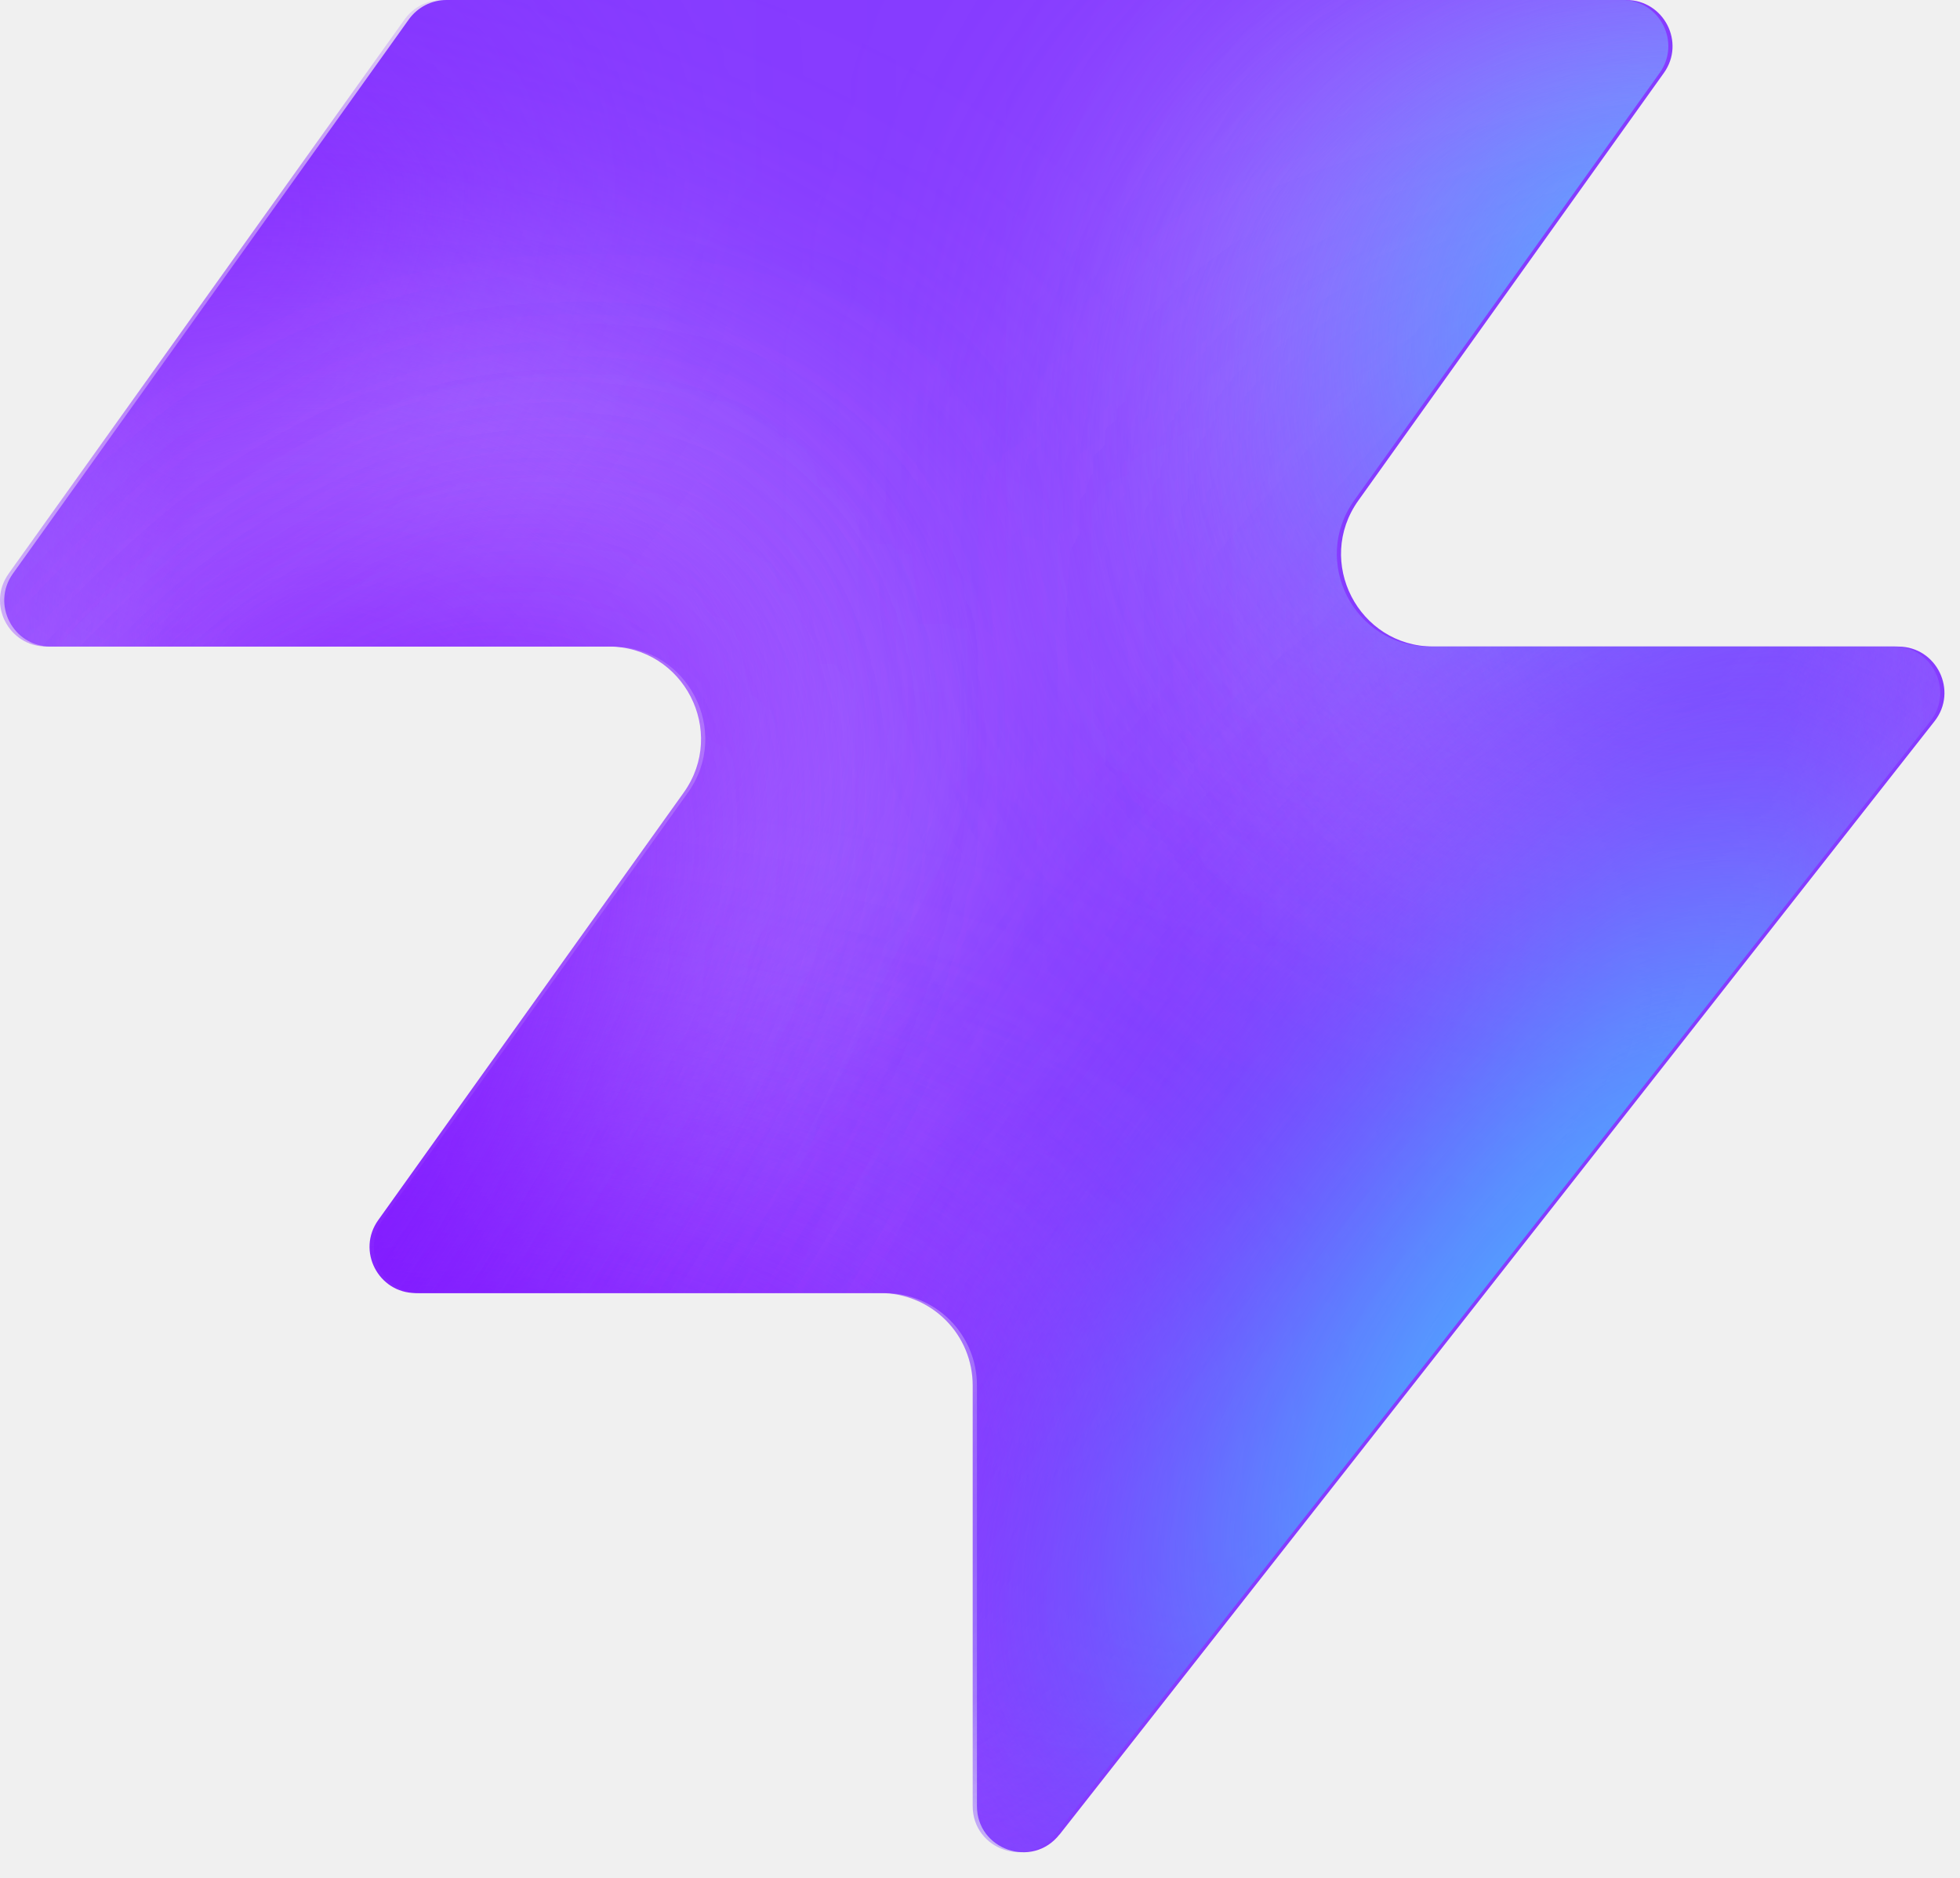
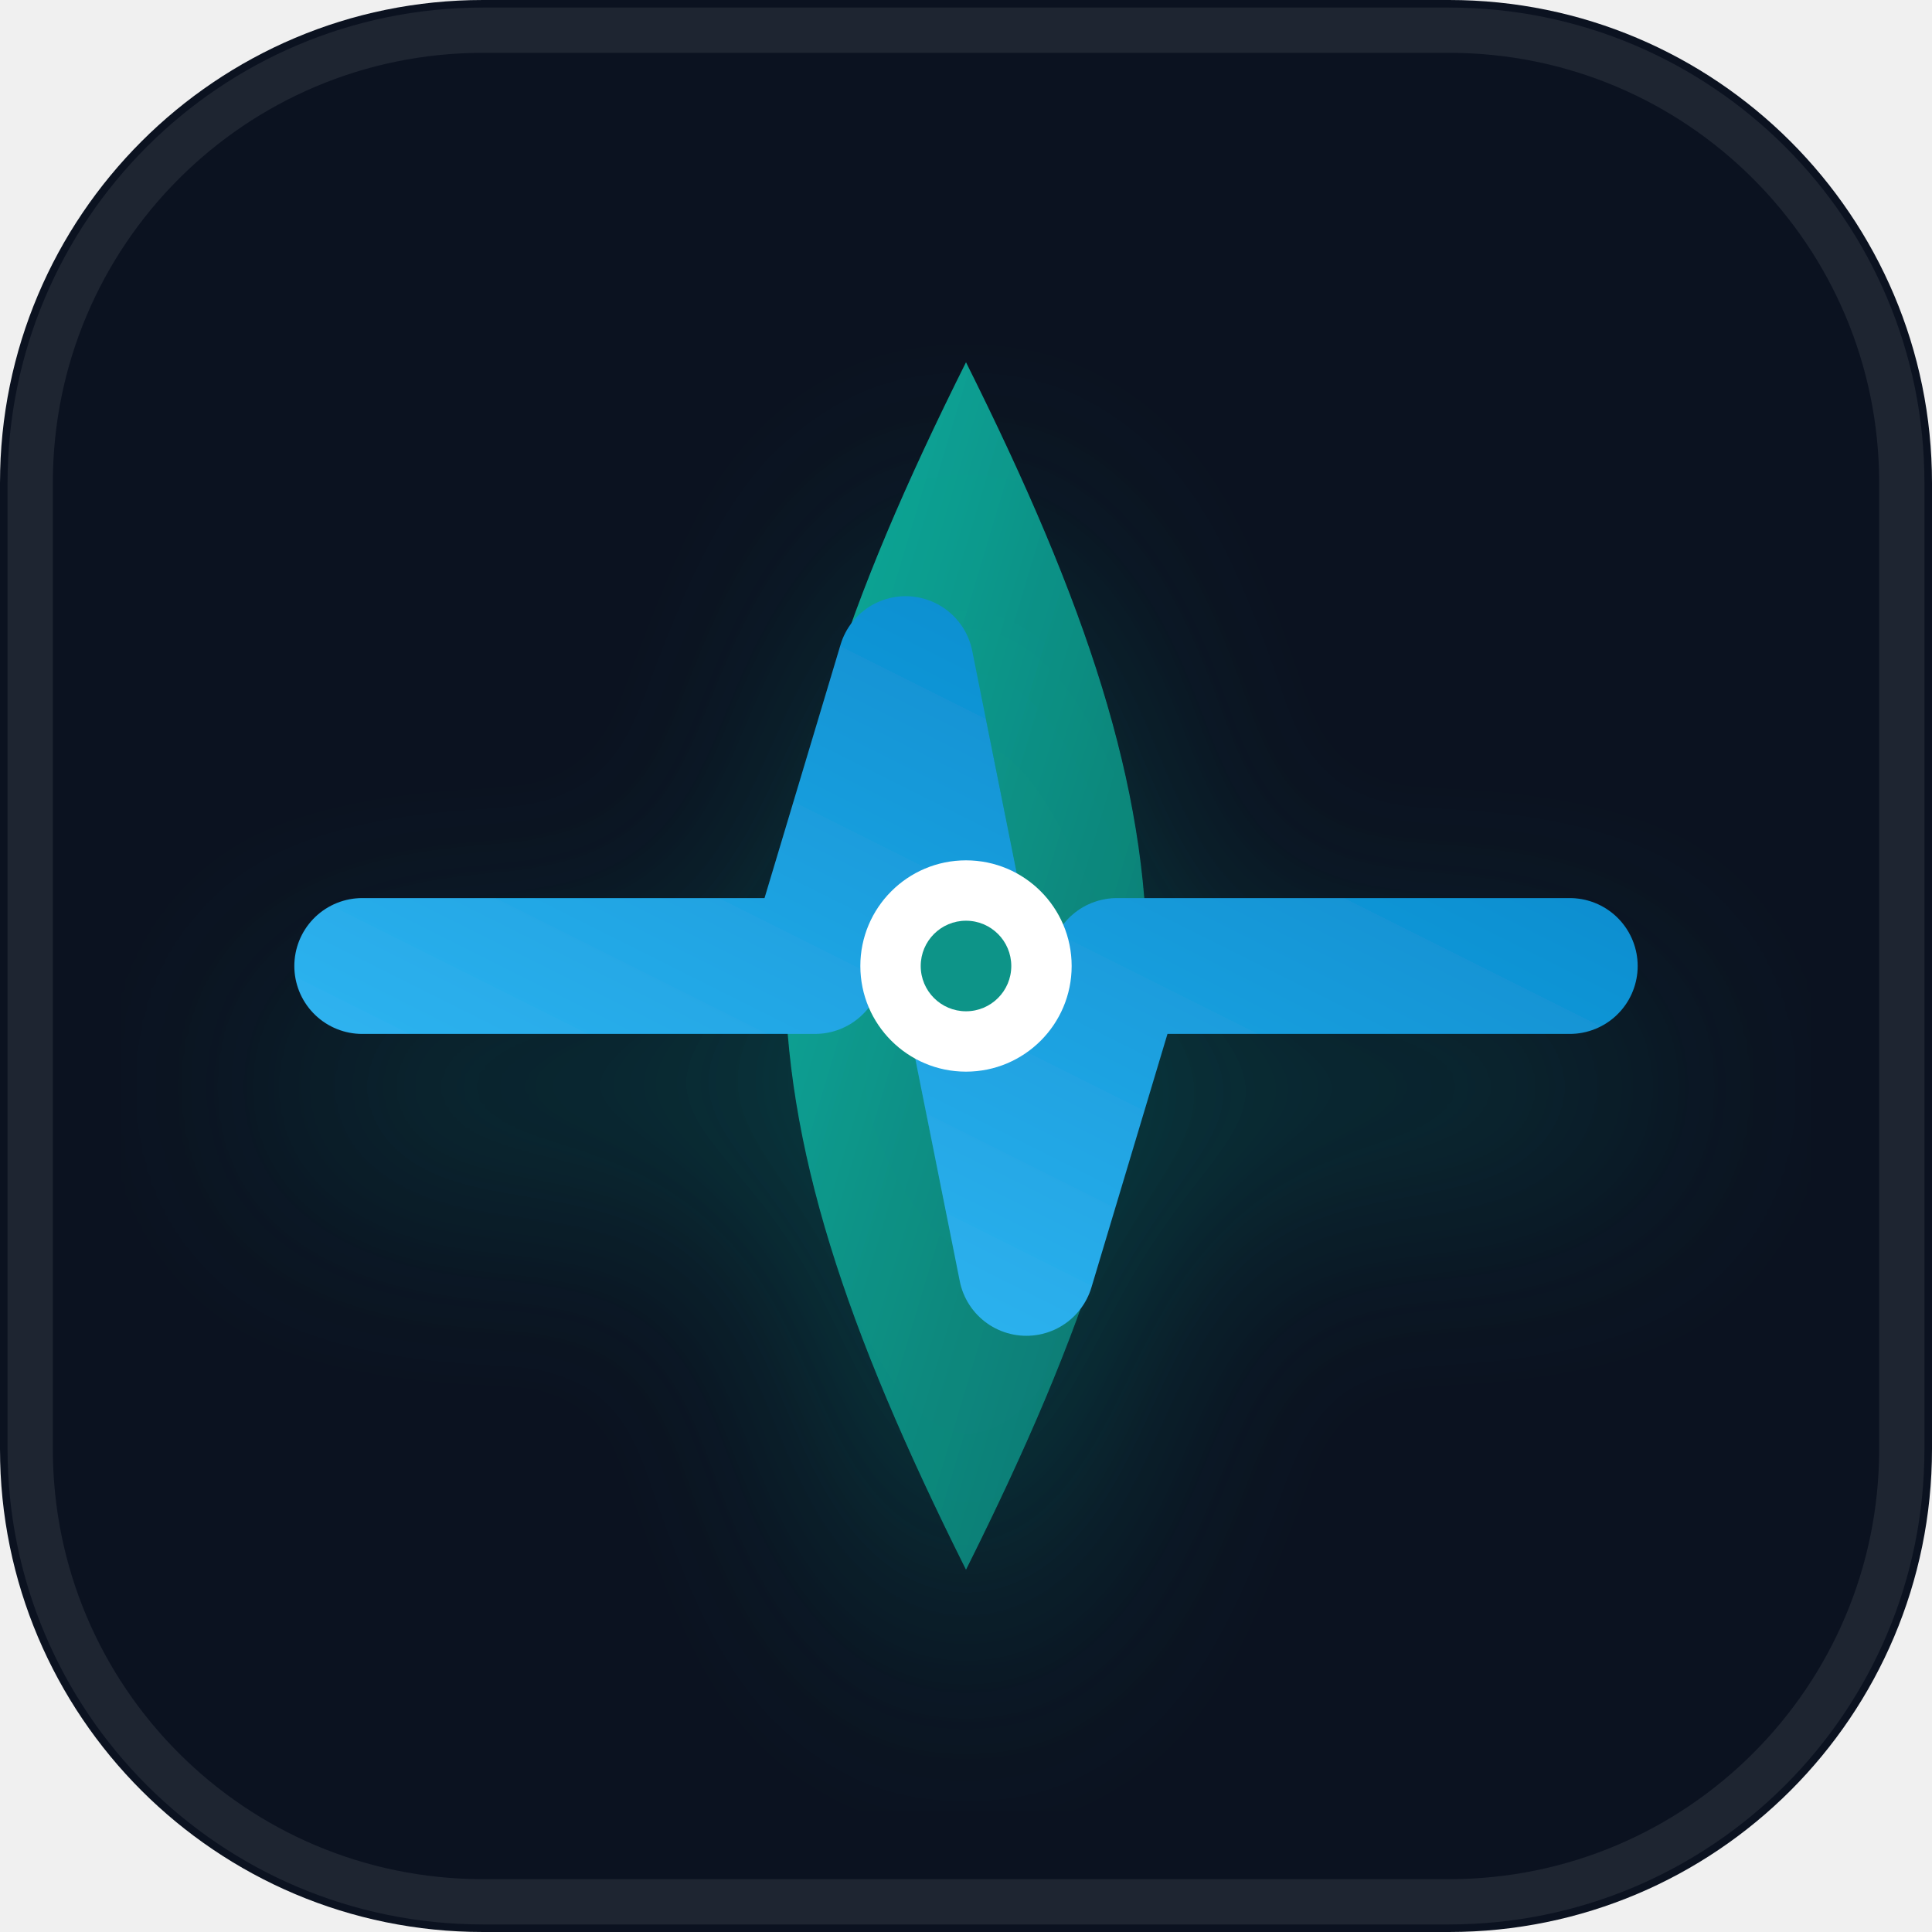
- <svg xmlns="http://www.w3.org/2000/svg" width="48" height="46" fill="none" viewBox="0 0 48 46">
-   <path fill="#863bff" d="M25.946 44.938c-.664.845-2.021.375-2.021-.698V33.937a2.26 2.26 0 0 0-2.262-2.262H10.287c-.92 0-1.456-1.04-.92-1.788l7.48-10.471c1.07-1.497 0-3.578-1.842-3.578H1.237c-.92 0-1.456-1.04-.92-1.788L10.013.474c.214-.297.556-.474.92-.474h28.894c.92 0 1.456 1.04.92 1.788l-7.48 10.471c-1.07 1.498 0 3.579 1.842 3.579h11.377c.943 0 1.473 1.088.89 1.83L25.947 44.94z" style="fill:#863bff;fill:color(display-p3 .525 .23 1);fill-opacity:1" />
-   <mask id="a" width="48" height="46" x="0" y="0" maskUnits="userSpaceOnUse" style="mask-type:alpha">
-     <path fill="#000" d="M25.842 44.938c-.664.844-2.021.375-2.021-.698V33.937a2.26 2.26 0 0 0-2.262-2.262H10.183c-.92 0-1.456-1.04-.92-1.788l7.48-10.471c1.07-1.498 0-3.579-1.842-3.579H1.133c-.92 0-1.456-1.04-.92-1.787L9.91.473c.214-.297.556-.474.92-.474h28.894c.92 0 1.456 1.04.92 1.788l-7.48 10.471c-1.07 1.498 0 3.578 1.842 3.578h11.377c.943 0 1.473 1.088.89 1.832L25.843 44.94z" style="fill:#000;fill-opacity:1" />
-   </mask>
-   <g mask="url(#a)">
-     <g filter="url(#b)">
-       <ellipse cx="5.508" cy="14.704" fill="#ede6ff" rx="5.508" ry="14.704" style="fill:#ede6ff;fill:color(display-p3 .927 .903 1);fill-opacity:1" transform="matrix(.00324 1 1 -.00324 -4.47 31.516)" />
-     </g>
-     <g filter="url(#c)">
-       <ellipse cx="10.399" cy="29.851" fill="#ede6ff" rx="10.399" ry="29.851" style="fill:#ede6ff;fill:color(display-p3 .927 .903 1);fill-opacity:1" transform="matrix(.00324 1 1 -.00324 -39.328 7.883)" />
-     </g>
-     <g filter="url(#d)">
-       <ellipse cx="5.508" cy="30.487" fill="#7e14ff" rx="5.508" ry="30.487" style="fill:#7e14ff;fill:color(display-p3 .492 .077 1);fill-opacity:1" transform="rotate(89.814 -25.913 -14.639)scale(1 -1)" />
-     </g>
-     <g filter="url(#e)">
-       <ellipse cx="5.508" cy="30.599" fill="#7e14ff" rx="5.508" ry="30.599" style="fill:#7e14ff;fill:color(display-p3 .492 .077 1);fill-opacity:1" transform="rotate(89.814 -32.644 -3.334)scale(1 -1)" />
-     </g>
-     <g filter="url(#f)">
-       <ellipse cx="5.508" cy="30.599" fill="#7e14ff" rx="5.508" ry="30.599" style="fill:#7e14ff;fill:color(display-p3 .492 .077 1);fill-opacity:1" transform="matrix(.00324 1 1 -.00324 -34.34 30.47)" />
-     </g>
-     <g filter="url(#g)">
-       <ellipse cx="14.072" cy="22.078" fill="#ede6ff" rx="14.072" ry="22.078" style="fill:#ede6ff;fill:color(display-p3 .927 .903 1);fill-opacity:1" transform="rotate(93.35 24.506 48.493)scale(-1 1)" />
-     </g>
-     <g filter="url(#h)">
-       <ellipse cx="3.47" cy="21.501" fill="#7e14ff" rx="3.47" ry="21.501" style="fill:#7e14ff;fill:color(display-p3 .492 .077 1);fill-opacity:1" transform="rotate(89.009 28.708 47.59)scale(-1 1)" />
-     </g>
-     <g filter="url(#i)">
-       <ellipse cx="3.47" cy="21.501" fill="#7e14ff" rx="3.47" ry="21.501" style="fill:#7e14ff;fill:color(display-p3 .492 .077 1);fill-opacity:1" transform="rotate(89.009 28.708 47.59)scale(-1 1)" />
-     </g>
-     <g filter="url(#j)">
-       <ellipse cx=".387" cy="8.972" fill="#7e14ff" rx="4.407" ry="29.108" style="fill:#7e14ff;fill:color(display-p3 .492 .077 1);fill-opacity:1" transform="rotate(39.51 .387 8.972)" />
-     </g>
-     <g filter="url(#k)">
-       <ellipse cx="47.523" cy="-6.092" fill="#7e14ff" rx="4.407" ry="29.108" style="fill:#7e14ff;fill:color(display-p3 .492 .077 1);fill-opacity:1" transform="rotate(37.892 47.523 -6.092)" />
-     </g>
-     <g filter="url(#l)">
-       <ellipse cx="41.412" cy="6.333" fill="#47bfff" rx="5.971" ry="9.665" style="fill:#47bfff;fill:color(display-p3 .28 .748 1);fill-opacity:1" transform="rotate(37.892 41.412 6.333)" />
-     </g>
-     <g filter="url(#m)">
-       <ellipse cx="-1.879" cy="38.332" fill="#7e14ff" rx="4.407" ry="29.108" style="fill:#7e14ff;fill:color(display-p3 .492 .077 1);fill-opacity:1" transform="rotate(37.892 -1.88 38.332)" />
-     </g>
-     <g filter="url(#n)">
-       <ellipse cx="-1.879" cy="38.332" fill="#7e14ff" rx="4.407" ry="29.108" style="fill:#7e14ff;fill:color(display-p3 .492 .077 1);fill-opacity:1" transform="rotate(37.892 -1.88 38.332)" />
-     </g>
-     <g filter="url(#o)">
-       <ellipse cx="35.651" cy="29.907" fill="#7e14ff" rx="4.407" ry="29.108" style="fill:#7e14ff;fill:color(display-p3 .492 .077 1);fill-opacity:1" transform="rotate(37.892 35.651 29.907)" />
-     </g>
-     <g filter="url(#p)">
-       <ellipse cx="38.418" cy="32.4" fill="#47bfff" rx="5.971" ry="15.297" style="fill:#47bfff;fill:color(display-p3 .28 .748 1);fill-opacity:1" transform="rotate(37.892 38.418 32.4)" />
-     </g>
-   </g>
+ <svg xmlns="http://www.w3.org/2000/svg" viewBox="0 0 64 64" width="64" height="64" fill="none">
  <defs>
-     <filter id="b" width="60.045" height="41.654" x="-19.77" y="16.149" color-interpolation-filters="sRGB" filterUnits="userSpaceOnUse">
-       <feFlood flood-opacity="0" result="BackgroundImageFix" />
-       <feBlend in="SourceGraphic" in2="BackgroundImageFix" result="shape" />
-       <feGaussianBlur result="effect1_foregroundBlur_2002_17158" stdDeviation="7.659" />
-     </filter>
-     <filter id="c" width="90.34" height="51.437" x="-54.613" y="-7.533" color-interpolation-filters="sRGB" filterUnits="userSpaceOnUse">
-       <feFlood flood-opacity="0" result="BackgroundImageFix" />
-       <feBlend in="SourceGraphic" in2="BackgroundImageFix" result="shape" />
-       <feGaussianBlur result="effect1_foregroundBlur_2002_17158" stdDeviation="7.659" />
-     </filter>
-     <filter id="d" width="79.355" height="29.4" x="-49.64" y="2.03" color-interpolation-filters="sRGB" filterUnits="userSpaceOnUse">
-       <feFlood flood-opacity="0" result="BackgroundImageFix" />
-       <feBlend in="SourceGraphic" in2="BackgroundImageFix" result="shape" />
-       <feGaussianBlur result="effect1_foregroundBlur_2002_17158" stdDeviation="4.596" />
-     </filter>
-     <filter id="e" width="79.579" height="29.4" x="-45.045" y="20.029" color-interpolation-filters="sRGB" filterUnits="userSpaceOnUse">
-       <feFlood flood-opacity="0" result="BackgroundImageFix" />
-       <feBlend in="SourceGraphic" in2="BackgroundImageFix" result="shape" />
-       <feGaussianBlur result="effect1_foregroundBlur_2002_17158" stdDeviation="4.596" />
-     </filter>
-     <filter id="f" width="79.579" height="29.4" x="-43.513" y="21.178" color-interpolation-filters="sRGB" filterUnits="userSpaceOnUse">
-       <feFlood flood-opacity="0" result="BackgroundImageFix" />
-       <feBlend in="SourceGraphic" in2="BackgroundImageFix" result="shape" />
-       <feGaussianBlur result="effect1_foregroundBlur_2002_17158" stdDeviation="4.596" />
-     </filter>
-     <filter id="g" width="74.749" height="58.852" x="15.756" y="-17.901" color-interpolation-filters="sRGB" filterUnits="userSpaceOnUse">
-       <feFlood flood-opacity="0" result="BackgroundImageFix" />
-       <feBlend in="SourceGraphic" in2="BackgroundImageFix" result="shape" />
-       <feGaussianBlur result="effect1_foregroundBlur_2002_17158" stdDeviation="7.659" />
-     </filter>
-     <filter id="h" width="61.377" height="25.362" x="23.548" y="2.284" color-interpolation-filters="sRGB" filterUnits="userSpaceOnUse">
-       <feFlood flood-opacity="0" result="BackgroundImageFix" />
-       <feBlend in="SourceGraphic" in2="BackgroundImageFix" result="shape" />
-       <feGaussianBlur result="effect1_foregroundBlur_2002_17158" stdDeviation="4.596" />
-     </filter>
-     <filter id="i" width="61.377" height="25.362" x="23.548" y="2.284" color-interpolation-filters="sRGB" filterUnits="userSpaceOnUse">
-       <feFlood flood-opacity="0" result="BackgroundImageFix" />
-       <feBlend in="SourceGraphic" in2="BackgroundImageFix" result="shape" />
-       <feGaussianBlur result="effect1_foregroundBlur_2002_17158" stdDeviation="4.596" />
-     </filter>
-     <filter id="j" width="56.045" height="63.649" x="-27.636" y="-22.853" color-interpolation-filters="sRGB" filterUnits="userSpaceOnUse">
-       <feFlood flood-opacity="0" result="BackgroundImageFix" />
-       <feBlend in="SourceGraphic" in2="BackgroundImageFix" result="shape" />
-       <feGaussianBlur result="effect1_foregroundBlur_2002_17158" stdDeviation="4.596" />
-     </filter>
-     <filter id="k" width="54.814" height="64.646" x="20.116" y="-38.415" color-interpolation-filters="sRGB" filterUnits="userSpaceOnUse">
-       <feFlood flood-opacity="0" result="BackgroundImageFix" />
-       <feBlend in="SourceGraphic" in2="BackgroundImageFix" result="shape" />
-       <feGaussianBlur result="effect1_foregroundBlur_2002_17158" stdDeviation="4.596" />
-     </filter>
-     <filter id="l" width="33.541" height="35.313" x="24.641" y="-11.323" color-interpolation-filters="sRGB" filterUnits="userSpaceOnUse">
-       <feFlood flood-opacity="0" result="BackgroundImageFix" />
-       <feBlend in="SourceGraphic" in2="BackgroundImageFix" result="shape" />
-       <feGaussianBlur result="effect1_foregroundBlur_2002_17158" stdDeviation="4.596" />
-     </filter>
-     <filter id="m" width="54.814" height="64.646" x="-29.286" y="6.009" color-interpolation-filters="sRGB" filterUnits="userSpaceOnUse">
-       <feFlood flood-opacity="0" result="BackgroundImageFix" />
-       <feBlend in="SourceGraphic" in2="BackgroundImageFix" result="shape" />
-       <feGaussianBlur result="effect1_foregroundBlur_2002_17158" stdDeviation="4.596" />
-     </filter>
-     <filter id="n" width="54.814" height="64.646" x="-29.286" y="6.009" color-interpolation-filters="sRGB" filterUnits="userSpaceOnUse">
-       <feFlood flood-opacity="0" result="BackgroundImageFix" />
-       <feBlend in="SourceGraphic" in2="BackgroundImageFix" result="shape" />
-       <feGaussianBlur result="effect1_foregroundBlur_2002_17158" stdDeviation="4.596" />
-     </filter>
-     <filter id="o" width="54.814" height="64.646" x="8.244" y="-2.416" color-interpolation-filters="sRGB" filterUnits="userSpaceOnUse">
-       <feFlood flood-opacity="0" result="BackgroundImageFix" />
-       <feBlend in="SourceGraphic" in2="BackgroundImageFix" result="shape" />
-       <feGaussianBlur result="effect1_foregroundBlur_2002_17158" stdDeviation="4.596" />
-     </filter>
-     <filter id="p" width="39.409" height="43.623" x="18.713" y="10.588" color-interpolation-filters="sRGB" filterUnits="userSpaceOnUse">
-       <feFlood flood-opacity="0" result="BackgroundImageFix" />
-       <feBlend in="SourceGraphic" in2="BackgroundImageFix" result="shape" />
-       <feGaussianBlur result="effect1_foregroundBlur_2002_17158" stdDeviation="4.596" />
+     <linearGradient id="cwGrad1" x1="0%" y1="0%" x2="100%" y2="100%">
+       <stop offset="0%" stop-color="#14b8a6" />
+       <stop offset="50%" stop-color="#0d9488" />
+       <stop offset="100%" stop-color="#0f766e" />
+     </linearGradient>
+     <linearGradient id="cwGrad2" x1="0%" y1="100%" x2="100%" y2="0%">
+       <stop offset="0%" stop-color="#38bdf8" />
+       <stop offset="100%" stop-color="#0284c7" />
+     </linearGradient>
+     <filter id="glow" x="-20%" y="-20%" width="140%" height="140%">
+       <feDropShadow dx="0" dy="4" stdDeviation="4" flood-color="#0d9488" flood-opacity="0.35" />
    </filter>
  </defs>
+   <rect width="64" height="64" rx="16" fill="#0b1220" />
+   <rect x="1" y="1" width="62" height="62" rx="15" stroke="rgba(255,255,255,0.08)" stroke-width="1.5" />
+   <g filter="url(#glow)">
+     <path d="M32 12 C28 20, 26 26, 26 32 C26 38, 28 44, 32 52 C36 44, 38 38, 38 32 C38 26, 36 20, 32 12 Z" fill="url(#cwGrad1)" opacity="0.95" />
+     <path d="M12 32 C18 32, 23 32, 27 32 L30 22 L34 42 L37 32 C41 32, 46 32, 52 32" stroke="url(#cwGrad2)" stroke-width="4.5" stroke-linecap="round" stroke-linejoin="round" />
+     <circle cx="32" cy="32" r="3.5" fill="#ffffff" />
+     <circle cx="32" cy="32" r="1.5" fill="#0d9488" />
+   </g>
</svg>
